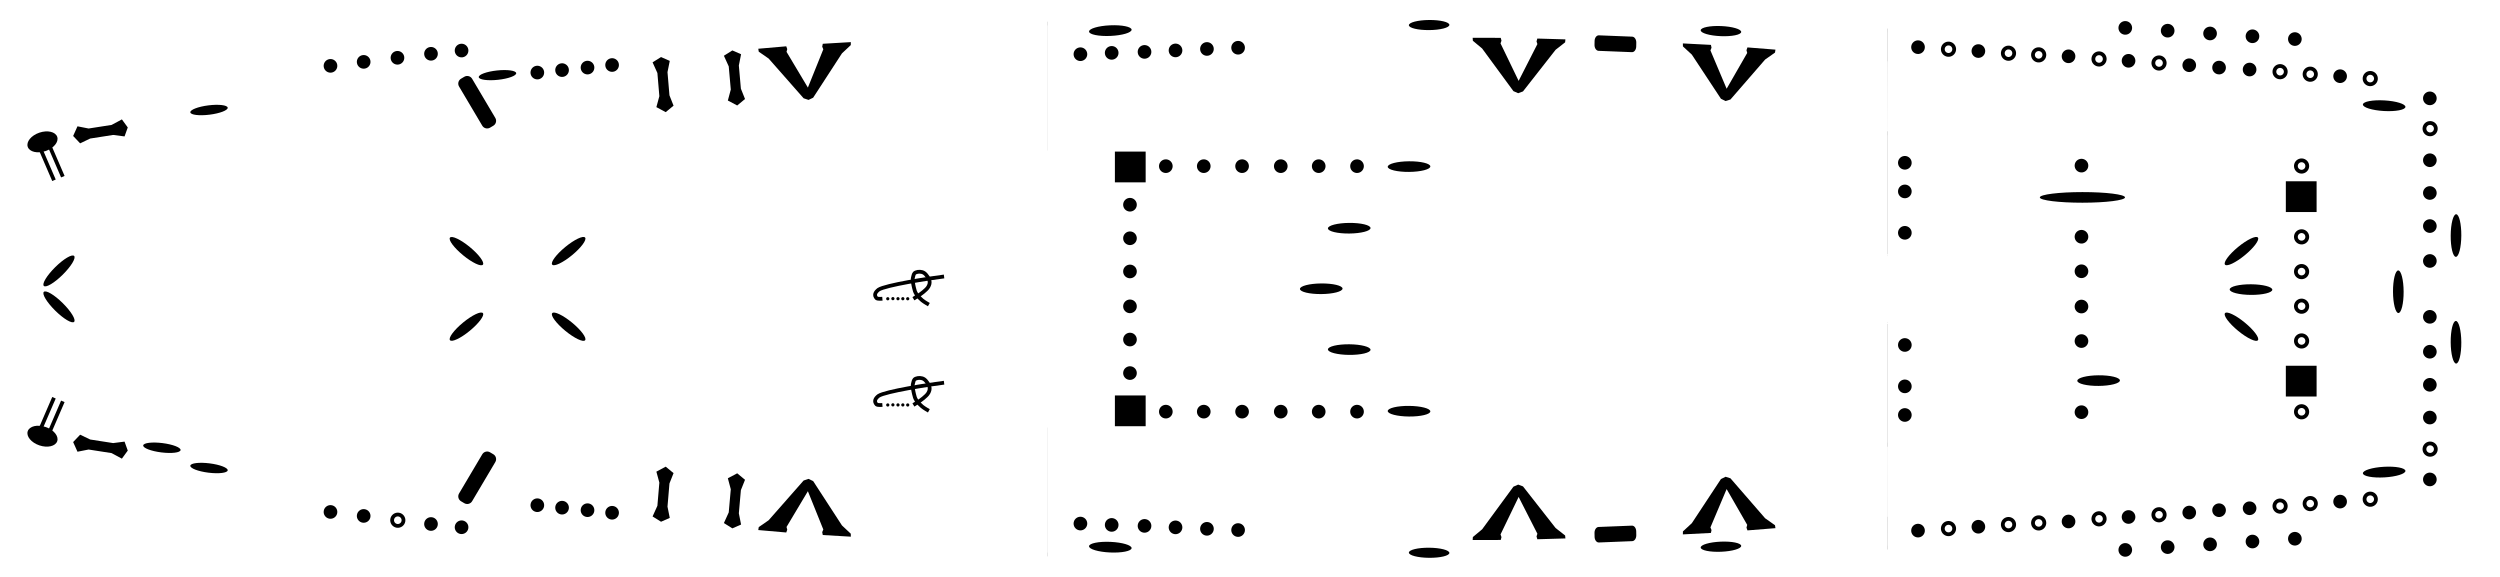
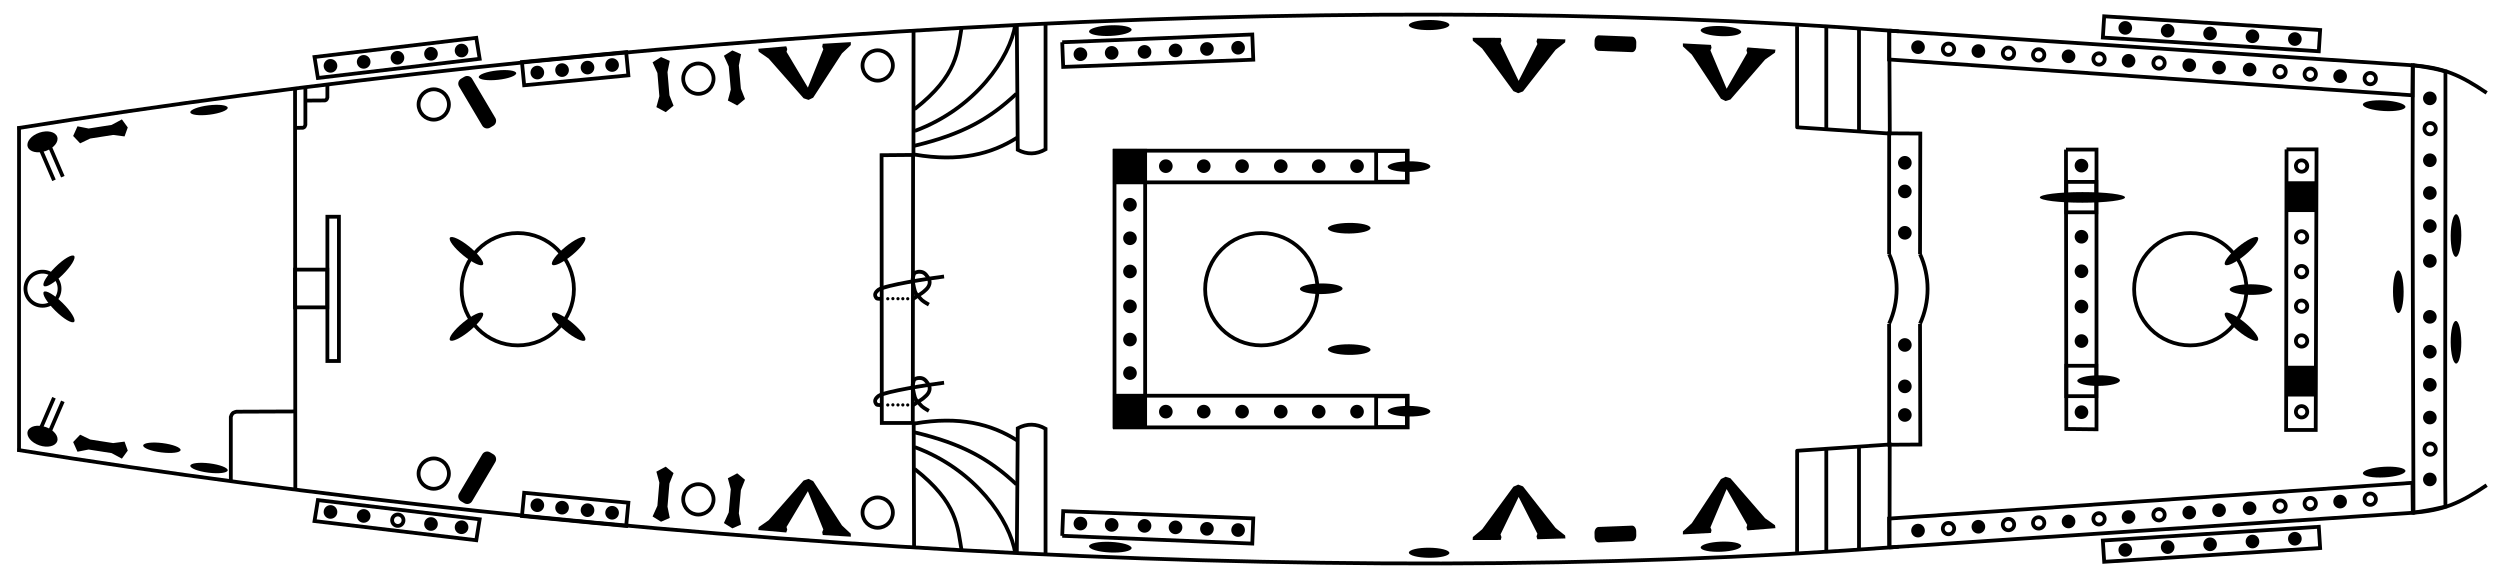
<svg xmlns="http://www.w3.org/2000/svg" xmlns:ns2="https://github.com/jolaf/rigging" xmlns:xlink="http://www.w3.org/1999/xlink" version="1.1" viewBox="1 -24 659 152">
  <defs>
    <rect id="deckMask" x="277.27" y="-.809" width="220.71" height="146.64" fill="currentColor" />
    <g id="mastMask" stroke="currentColor">
      <path d="m425.11 59.525 26.5 26.5z" />
      <path d="m451.61 59.525-26.5 26.5z" />
    </g>
    <circle id="pipe" cx="160.87" cy="398.09" r="4" stroke="currentColor" />
    <circle id="pin" class="aura" transform="rotate(-8.2973)" cx="567.54" cy="28.152" r="1.8" fill="currentColor" />
    <circle id="pinhole" transform="rotate(-8.2973)" cx="607.21" cy="138.78" r="1.5" fill="none" stroke="currentColor" />
    <ellipse id="cleat" class="aura" transform="rotate(89.51)" cx="3.721" cy="-575.37" rx="1.4" ry="5.615" fill="currentColor" />
    <rect id="lcleat" class="aura" x="396.5" y="72.319" width="4" height="15" ry="1.5" fill="currentColor" />
    <path id="xcleat" class="aura" transform="matrix(.88236 0 0 1.0046 -152.59 -25.947)" d="m215.31 40.277-0.959-2.798v-6.102l0.959-2.893-2.499-1.196-2.652 1.196 1.162 2.893v6.102l-1.161 2.798 2.652 1.514z" fill="currentColor" />
-     <path id="kevel" class="aura" d="m426.26 54.267-8.424-11.107-2.479-2.004-0.067-0.781 7.404-0.102 0.204 0.747-0.238 0.713 4.927 9.807 4.791-9.773-0.238-0.713 0.204-0.747 7.404 0.102-0.067 0.781-2.479 2.004-8.424 11.107-1.259 0.492z" fill="currentColor" />
+     <g id="kevel" class="aura">
+       <path d="m433.15 40.285-5.591 11.285-5.603-11.277 11.194-0.008" fill-opacity="0" />
+       <path d="m426.26 54.267-8.424-11.107-2.479-2.004-0.067-0.781 7.404-0.102 0.204 0.747-0.238 0.713 4.927 9.807 4.791-9.773-0.238-0.713 0.204-0.747 7.404 0.102-0.067 0.781-2.479 2.004-8.424 11.107-1.259 0.492z" fill="currentColor" />
+     </g>
    <rect id="fist" class="aura" transform="translate(-36.94 -367.63)" x="324.1" y="408.34" width="8.109" height="8.109" fill="currentColor" />
-     <g id="tackle" transform="matrix(-1 0 0 1 657.06 84.968)">
-       <ellipse transform="rotate(-18.749 -1131.9 -71.94)" cx="-74.057" cy="420.37" rx="4.104" ry="2.557" fill="currentColor" />
-       <path transform="translate(-36.94 -367.63)" d="m61.959 411.73 3.978 9.218" stroke="currentColor" />
-       <path transform="translate(-36.94 -367.63)" d="m59.623 412.68 3.978 9.218" stroke="currentColor" />
-     </g>
-     <g id="knot" transform="translate(380.03 -105.31)">
-       <path d="m298.72 455.17c-3.993 0.489-15.46 2.284-17.267 3.472-0.874 0.684-1.281 1.456-0.505 2.273 0.295 0.218 1.515 0.126 1.515 0.126" fill="none" stroke="currentColor" />
-       <path d="m290.64 461.04s1.792-1.092 2.588-1.768c0.499-0.424 1.088-0.913 1.357-1.421s0.393-0.888 0.316-1.452c-0.077-0.564-0.8-1.72-1.438-2.147-0.638-0.427-1.581-0.414-2.192-0.158-0.612 0.256-0.566 0.713-0.758 1.357s0.115 1.993 0.284 2.715 0.251 1.043 0.6 1.61 0.988 1.204 1.547 1.673 1.768 1.136 1.768 1.136" fill="none" stroke="currentColor" />
-       <circle cx="283.88" cy="461.04" r=".426" fill="currentColor" />
-       <circle cx="285.23" cy="461.01" r=".426" fill="currentColor" />
-       <circle cx="286.57" cy="461.03" r=".426" fill="currentColor" />
-       <circle cx="287.85" cy="461.03" r=".426" fill="currentColor" />
-       <circle cx="289.14" cy="461.04" r=".426" fill="currentColor" />
+     <g id="tackle" class="aura" transform="matrix(-1 0 0 1 657.06 84.968)" fill="currentColor">
+       <path d="m23.142 44.848-0.918 0.396 3.977 9.219 0.918-0.396z" />
+       <path d="m25.478 43.901-0.918 0.396 3.977 9.219 0.92-0.396z" />
+       <ellipse transform="rotate(-18.749 -1131.9 -71.94)" cx="-74.057" cy="420.37" rx="4.104" ry="2.557" />
+     </g>
+     <g id="knot" class="aura" transform="translate(380.03 -105.31)" fill="currentColor">
+       <path d="m298.66 454.68c-2.013 0.246-5.878 0.818-9.482 1.478-1.802 0.33-3.537 0.682-4.945 1.029-1.408 0.347-2.446 0.644-3.053 1.043l-0.018 0.012-0.016 0.014c-0.479 0.375-0.88 0.793-1.043 1.336-0.163 0.543 0.01 1.177 0.482 1.674l0.031 0.033 0.035 0.025c0.22 0.163 0.398 0.178 0.588 0.205 0.19 0.027 0.386 0.035 0.57 0.037 0.368 5e-3 0.691-0.019 0.691-0.019l-0.076-0.998s-0.288 0.022-0.604 0.018c-0.158-2e-3 -0.32-0.01-0.441-0.027-0.081-0.011-0.077-0.012-0.09-0.014-0.241-0.274-0.291-0.445-0.23-0.646 0.064-0.214 0.307-0.516 0.688-0.818 0.306-0.197 1.359-0.564 2.725-0.9 1.375-0.339 3.095-0.689 4.885-1.018 3.58-0.656 7.443-1.228 9.424-1.471z" />
+       <path d="m292.39 453.41c-0.465-0.022-0.923 0.066-1.311 0.229-0.408 0.171-0.686 0.499-0.809 0.811-0.122 0.312-0.151 0.585-0.234 0.865-0.144 0.483-0.088 1.007-0.01 1.543 0.078 0.536 0.2 1.065 0.285 1.428 0.17 0.724 0.285 1.148 0.66 1.758 0.024 0.038 0.07 0.067 0.096 0.105-0.209 0.132-0.688 0.469-0.688 0.469l0.521 0.854s0.573-0.406 0.85-0.58c0.302 0.324 0.563 0.688 0.873 0.947 0.652 0.547 1.848 1.191 1.848 1.191l0.482-0.877s-1.221-0.689-1.688-1.08c-0.256-0.214-0.442-0.485-0.691-0.746 0.434-0.293 0.655-0.394 0.979-0.668 0.496-0.421 1.126-0.912 1.475-1.568 0.289-0.544 0.46-1.089 0.369-1.754-0.061-0.444-0.291-0.879-0.586-1.33-0.295-0.451-0.648-0.883-1.068-1.164-0.415-0.278-0.888-0.41-1.353-0.432zm-0.924 1.15c0.448-0.188 1.275-0.186 1.721 0.111 0.218 0.146 0.544 0.506 0.789 0.881 0.245 0.374 0.415 0.798 0.432 0.918 0.063 0.463-0.011 0.678-0.262 1.15-0.191 0.359-0.738 0.847-1.24 1.273-0.288 0.245-0.563 0.39-1.016 0.693-0.014-0.022-0.051-0.047-0.064-0.068-0.323-0.525-0.37-0.744-0.539-1.463-0.084-0.359-0.2-0.864-0.27-1.344-0.07-0.48-0.071-0.953-0.023-1.113 0.108-0.363 0.153-0.643 0.209-0.785 0.056-0.142 0.06-0.168 0.264-0.254z" />
+       <circle cx="283.88" cy="461.04" r=".426" />
+       <circle cx="285.23" cy="461.01" r=".426" />
+       <circle cx="286.57" cy="461.03" r=".426" />
+       <circle cx="287.85" cy="461.03" r=".426" />
+       <circle cx="289.14" cy="461.04" r=".426" />
    </g>
  </defs>
  <g transform="translate(0 -20.6)">
    <g id="drawing">
      <g id="portDrawing" fill="none" stroke="currentColor">
        <path d="m5.599 30.388c154.59-24.72 342.25-37.19 495.89-25.536m135.53 8.963c8.188 0.64 12.488 2.55 19.468 7.271" />
        <path class="rail" d="m499 4.684 138.01 9.13-0.082 7.903-137.97-9.434s0.044-7.599 0.044-7.599" />
        <rect class="rail" transform="matrix(.99798 .063452 -.063107 .99801 -36.919 -367.63)" x="614.66" y="330.18" width="57.042" height="5.615" stroke-linecap="round" />
        <rect class="solid" transform="translate(-36.919 -367.63)" x="582.6" y="412.18" width="7.895" height="8.012" />
        <path class="rail" d="m498.97 63.596 0.013-31.846 8.207 0.049-0.072 31.797" />
        <g class="solid">
          <path d="m474.71 3.488 0.018 26.671 24.696 1.671" stroke-linejoin="round" />
          <path d="m491.03 31.603v-27.13" />
          <path d="m482.41 30.658 6e-3 -26.716" />
        </g>
        <rect class="solid" transform="translate(-36.919 -367.63)" x="400.67" y="404.03" width="8.109" height="8.109" />
        <rect class="rail" transform="translate(-36.919 -367.63)" x="331.8" y="403.95" width="77.184" height="8.348" />
        <path class="rail" d="m281 7.737 50.101-2.045s0.262 6.643 0.262 6.643l-50.107 1.907s-0.256-6.505-0.256-6.505" />
        <g class="solid">
          <path d="m269.03 3.005s0.253 33.082 0.253 33.082c2.441 1.306 4.882 1.261 7.324-0.126v-33.335" />
          <path d="m242.14 37.35c11.722 2.006 20.149-0.133 26.895-4.419" />
          <path d="m242.1 35.007c12.578-3.001 19.725-7.042 26.841-13.718" />
          <path d="m242.14 31.116c16.006-5.946 25.097-19.221 26.516-28.111" />
          <path d="m242.07 25.379c11.483-8.995 11.331-15.34 12.443-21.742" />
        </g>
        <use transform="translate(71.491 -384.23)" xlink:href="#pipe" />
        <use transform="translate(24.224 -380.75)" xlink:href="#pipe" />
        <rect class="rail" transform="rotate(-5.4351 -3891 205.08)" x="138.67" y="395.49" width="27.593" height="6.154" />
        <rect class="rail" transform="matrix(.99305 -.11767 .15968 .98717 -36.919 -367.63)" x="58.768" y="391.19" width="42.94" height="5.599" ry="0" />
        <use transform="translate(-45.537 -373.95)" xlink:href="#pipe" />
      </g>
      <use id="starboardDrawing" transform="matrix(1 0 0 -1 0 145.58)" xlink:href="#portDrawing" />
      <path class="rail" d="m645.62 15.449c-3.876-1.16-8.604-1.635-8.604-1.635-0.16 38.87 0.115 82.335 0.176 117.9 0 0 3.887-0.461 8.424-1.564-0.182-8.555 0.077-111.18 4e-3 -114.71h-2.6e-4" fill="none" stroke="currentColor" />
      <path class="rail" d="m603.73 35.978h7.908l-0.217 73.963h-7.8l0.108-73.963" fill="none" stroke="currentColor" />
      <circle class="solid" cx="578.36" cy="72.838" r="14.805" fill="none" stroke="currentColor" />
      <path class="rail" d="m545.59 36.028h8.047v73.736l-7.955-0.091-0.091-73.645" fill="none" stroke="currentColor" />
      <g class="solid" fill="none" stroke="currentColor">
        <path d="m507.13 63.596c1.304 2.876 1.979 5.997 1.979 9.164 0 3.167-0.675 6.288-1.979 9.164" />
        <path d="m498.98 63.596c1.304 2.876 1.979 5.997 1.979 9.164 0 3.167-0.675 6.288-1.979 9.164" />
      </g>
      <path d="m499.08 140.58 0.05-27.332m0.022-81.024-0.143-27.537" fill="none" stroke="currentColor" />
      <circle class="solid " cx="333.48" cy="72.838" r="14.805" fill="none" stroke="currentColor" />
      <path class="rail" d="m302.86 109.06h-8.075v-72.72h8.075v72.72" fill="none" stroke="currentColor" />
      <path d="m241.95 140.83-0.103-33.102m-0.06-69.962 0.024-33.476" fill="none" stroke="currentColor" />
      <path class="solid" d="m241.69 37.439-8.306 0.069c-4e-3 16.806 0.062 53.776 0.058 70.582h8.168c4e-3 -16.806 0.076-53.845 0.08-70.651v-5e-5" fill="none" stroke="currentColor" />
      <circle class="solid" cx="137.48" cy="72.838" r="14.805" fill="none" stroke="currentColor" />
      <rect class="solid" x="87.298" y="53.73" width="3.041" height="38.031" fill="none" stroke="currentColor" />
      <rect class="solid" x="78.789" y="67.672" width="8.482" height="9.949" fill="none" stroke="currentColor" />
      <path class="solid" d="m87.296 19.031v3.28c-0.175 0.713-0.438 0.672-0.685 0.766l-5.025 0.035" fill="none" stroke="currentColor" />
      <path class="solid" d="m81.496 19.331v10.18c-0.175 0.713-0.438 0.672-0.685 0.766l-2.225 0.035" fill="none" stroke="currentColor" />
      <path d="m78.845 125.85-0.072-106.2" fill="none" stroke="currentColor" />
      <path class="solid" d="m61.845 123.31v-16.814c0.389-1.278 0.973-1.205 1.523-1.374 0 0 15.251-0.062 15.251-0.062" fill="none" stroke="currentColor" />
      <circle class="solid" cx="12.204" cy="72.707" r="4.495" fill="none" stroke="currentColor" />
      <path d="m6.016 115.68v-85.785" fill="none" stroke="currentColor" />
    </g>
  </g>
-   <g transform="translate(0 -20.6)">
-     <g id="deckMasks" class="modeDependent which" color="#ffffff">
+   <g transform="translate(0 -20.6)" display="none">
+     <g id="deckMasks" class="modeDependent which">
      <use class="deckMask" transform="matrix(.71785 0 0 1 299.43 0)" ns2:deck="fore" xlink:href="#deckMask" />
      <use class="deckMask" transform="matrix(1.0033,0,0,1,-1.1,0)" ns2:deck="main" xlink:href="#deckMask" />
      <use class="deckMask" transform="matrix(1.2311 0 0 1 -335.88 0)" ns2:deck="stern" xlink:href="#deckMask" />
    </g>
  </g>
  <g transform="translate(0 -20.6)" display="none">
-     <g id="mastMasks" class="modeDependent where" color="#ff0000">
+     <g id="mastMasks" class="modeDependent where">
      <use class="mastMask" transform="translate(140)" ns2:mast="fore" xlink:href="#mastMask" />
      <use class="mastMask" transform="translate(-104.89)" ns2:mast="main" xlink:href="#mastMask" />
      <use class="mastMask" transform="translate(-300.97)" ns2:mast="mizzen" xlink:href="#mastMask" />
    </g>
  </g>
  <g transform="translate(0 -20.6)">
    <g id="points" transform="translate(.020296 -7.1416e-6)">
      <g ns2:deck="fore" ns2:rail="behindFront" ns2:side="port">
        <use transform="rotate(-89.1 642.3 -8.3336)" xlink:href="#cleat" />
      </g>
      <g transform="matrix(1 0 0 -1 0 145.51)" ns2:deck="fore" ns2:rail="behindFront" ns2:side="starboard">
        <use transform="rotate(-89.1 642.3 -8.3336)" xlink:href="#cleat" />
      </g>
      <g transform="translate(0 -1.125)" ns2:deck="fore" ns2:isAcross="true" ns2:rail="frontRail" ns2:side="port">
        <use transform="translate(75.828 120.56)" xlink:href="#pin" />
        <use transform="translate(75.828 111.36)" xlink:href="#pin" />
        <use transform="translate(75.828 102.64)" xlink:href="#pin" />
        <use transform="translate(75.828 94.008)" xlink:href="#pin" />
        <use transform="translate(20.68 -18.062)" xlink:href="#pinhole" />
        <use transform="translate(75.828 77.695)" xlink:href="#pin" />
      </g>
      <g transform="matrix(1 0 0 -1 0 146.63)" ns2:deck="fore" ns2:isAcross="true" ns2:rail="frontRail" ns2:side="starboard">
        <use transform="translate(75.828 120.56)" xlink:href="#pin" />
        <use transform="translate(75.828 111.36)" xlink:href="#pin" />
        <use transform="translate(75.828 102.64)" xlink:href="#pin" />
        <use transform="translate(75.828 94.008)" xlink:href="#pin" />
        <use transform="translate(20.68 -18.062)" xlink:href="#pinhole" />
        <use transform="translate(75.828 77.695)" xlink:href="#pin" />
      </g>
      <g transform="rotate(-33.825 358.49 -866.82)" ns2:deck="fore" ns2:rail="onDeckFront" ns2:side="port">
        <use transform="rotate(37.611 293.77 -704.81)" xlink:href="#cleat" />
      </g>
      <g transform="rotate(90 336.06 324.36)" ns2:deck="fore" ns2:rail="onDeckFront" ns2:side="center">
        <use transform="rotate(.24102 -6431.2 -116513)" xlink:href="#cleat" />
      </g>
      <g transform="matrix(.83074 .55666 .55666 -.83074 543.2 92.667)" ns2:deck="fore" ns2:rail="onDeckFront" ns2:side="starboard">
        <use transform="rotate(37.611 293.77 -704.81)" xlink:href="#cleat" />
      </g>
      <g transform="rotate(3.8685 821.87 -178.44)" ns2:deck="fore" ns2:rail="sideRail" ns2:side="port">
        <use transform="translate(-45.724 83.924)" xlink:href="#pin" />
        <use transform="translate(-92.891 -19.827)" xlink:href="#pinhole" />
        <use transform="translate(-29.782 83.871)" xlink:href="#pin" />
        <use transform="translate(-77.041 -19.841)" xlink:href="#pinhole" />
        <use transform="translate(-69.076 -19.943)" xlink:href="#pinhole" />
        <use transform="translate(-5.9745 83.648)" xlink:href="#pin" />
        <use transform="translate(-53.128 -19.941)" xlink:href="#pinhole" />
        <use transform="translate(9.886 83.763)" xlink:href="#pin" />
        <use transform="translate(-37.278 -19.943)" xlink:href="#pinhole" />
        <use transform="translate(25.93 83.851)" xlink:href="#pin" />
        <use transform="translate(33.813 83.936)" xlink:href="#pin" />
        <use transform="translate(41.878 83.909)" xlink:href="#pin" />
        <use transform="translate(-5.2859 -19.812)" xlink:href="#pinhole" />
        <use transform="translate(2.6879 -19.688)" xlink:href="#pinhole" />
        <use transform="translate(65.802 84.05)" xlink:href="#pin" />
        <use transform="translate(18.549 -19.604)" xlink:href="#pinhole" />
      </g>
      <g transform="matrix(.99772 -.067466 -.067466 -.99772 -10.166 201.36)" ns2:deck="fore" ns2:rail="sideRail" ns2:side="starboard">
        <use transform="translate(-45.724 83.924)" xlink:href="#pin" />
        <use transform="translate(-92.891 -19.827)" xlink:href="#pinhole" />
        <use transform="translate(-29.782 83.871)" xlink:href="#pin" />
        <use transform="translate(-77.041 -19.841)" xlink:href="#pinhole" />
        <use transform="translate(-69.076 -19.943)" xlink:href="#pinhole" />
        <use transform="translate(-5.9745 83.648)" xlink:href="#pin" />
        <use transform="translate(-53.128 -19.941)" xlink:href="#pinhole" />
        <use transform="translate(9.886 83.763)" xlink:href="#pin" />
        <use transform="translate(-37.278 -19.943)" xlink:href="#pinhole" />
        <use transform="translate(25.93 83.851)" xlink:href="#pin" />
        <use transform="translate(33.813 83.936)" xlink:href="#pin" />
        <use transform="translate(41.878 83.909)" xlink:href="#pin" />
        <use transform="translate(-5.2859 -19.812)" xlink:href="#pinhole" />
        <use transform="translate(2.6879 -19.688)" xlink:href="#pinhole" />
        <use transform="translate(65.802 84.05)" xlink:href="#pin" />
        <use transform="translate(18.549 -19.604)" xlink:href="#pinhole" />
      </g>
      <g transform="rotate(3.7694 6421.6 -164.9)" ns2:deck="fore" ns2:rail="shroudsRail" ns2:side="port">
        <use transform="translate(19.319 442.9)" xlink:href="#pin" />
        <use transform="translate(30.519 442.9)" xlink:href="#pin" />
        <use transform="translate(41.719 442.9)" xlink:href="#pin" />
        <use transform="translate(52.919 442.9)" xlink:href="#pin" />
        <use transform="translate(64.119 442.9)" xlink:href="#pin" />
      </g>
      <g transform="matrix(.99784 -.065742 -.065742 -.99784 3.0514 568.03)" ns2:deck="fore" ns2:rail="shroudsRail" ns2:side="starboard">
        <use transform="translate(19.319 442.9)" xlink:href="#pin" />
        <use transform="translate(30.519 442.9)" xlink:href="#pin" />
        <use transform="translate(41.719 442.9)" xlink:href="#pin" />
        <use transform="translate(52.919 442.9)" xlink:href="#pin" />
        <use transform="translate(64.119 442.9)" xlink:href="#pin" />
      </g>
      <g transform="translate(.52682)" ns2:side="port">
        <use transform="translate(-13.733 18.494)" xlink:href="#pinhole" />
        <use transform="translate(-13.733 9.3337)" xlink:href="#pinhole" />
        <use transform="translate(-13.733 -9.3384)" xlink:href="#pinhole" />
      </g>
      <g transform="matrix(1 0 0 -1 .52682 145.51)" ns2:side="starboard">
        <use transform="translate(-13.733 18.494)" xlink:href="#pinhole" />
        <use transform="translate(-13.733 9.3337)" xlink:href="#pinhole" />
        <use transform="translate(-13.733 -9.3384)" xlink:href="#pinhole" />
      </g>
      <g transform="translate(316.26 3.5265)" ns2:deck="fore" ns2:rail="frontFists" ns2:side="port">
        <use transform="translate(.10571 .14837)" xlink:href="#fist" />
      </g>
      <g transform="matrix(1 0 0 -1 316.26 141.98)" ns2:deck="fore" ns2:rail="frontFists" ns2:side="starboard">
        <use transform="translate(.10571 .14837)" xlink:href="#fist" />
      </g>
      <g transform="translate(446.79 -2.6413)" ns2:deck="fore" ns2:rail="atMastFront" ns2:side="port">
        <use transform="matrix(.76693 -.64173 -.64173 -.76693 -297.01 433.75)" xlink:href="#cleat" />
      </g>
      <g transform="rotate(-34.407 594.6 75.75)" ns2:deck="fore" ns2:rail="atMastFront" ns2:side="center">
        <use transform="rotate(35.279 468.56 68.433)" xlink:href="#cleat" />
      </g>
      <g transform="matrix(1 0 0 -1 446.79 148.15)" ns2:deck="fore" ns2:rail="atMastFront" ns2:side="starboard">
        <use transform="matrix(.76693 -.64173 -.64173 -.76693 -297.01 433.75)" xlink:href="#cleat" />
      </g>
      <g transform="translate(.17561)" ns2:deck="fore" ns2:isAcross="true" ns2:rail="behindMastRail" ns2:side="port">
        <use transform="translate(-16.181 122.15)" xlink:href="#pin" />
        <use transform="translate(-16.181 113.05)" xlink:href="#pin" />
        <use transform="translate(-16.181 94.303)" xlink:href="#pin" />
      </g>
      <g transform="matrix(1 0 0 -1 .17561 145.51)" ns2:deck="fore" ns2:isAcross="true" ns2:rail="behindMastRail" ns2:side="starboard">
        <use transform="translate(-16.181 122.15)" xlink:href="#pin" />
        <use transform="translate(-16.181 113.05)" xlink:href="#pin" />
        <use transform="translate(-16.181 94.303)" xlink:href="#pin" />
      </g>
      <g transform="matrix(1.6149 -.58991 1.1798 .80747 -408.62 335.41)" ns2:deck="fore" ns2:rail="backPillars" ns2:side="port">
        <use transform="rotate(216.58 574.43 28.158)" xlink:href="#cleat" />
      </g>
      <g transform="rotate(-37.954 558.99 98.502)" ns2:deck="fore" ns2:rail="backPillars" ns2:side="starboard">
        <use transform="rotate(37.993 427.07 18.637)" xlink:href="#cleat" />
      </g>
      <g transform="translate(-7.2256 -5.4374)" ns2:deck="fore" ns2:isAcross="true" ns2:rail="backRail" ns2:side="port">
        <use transform="translate(-55.34 117.45)" xlink:href="#pin" />
        <use transform="translate(-55.34 106.54)" xlink:href="#pin" />
        <use transform="translate(-55.34 98.995)" xlink:href="#pin" />
      </g>
      <g transform="matrix(1 0 0 -1 -7.2256 150.94)" ns2:deck="fore" ns2:isAcross="true" ns2:rail="backRail" ns2:side="starboard">
        <use transform="translate(-55.34 117.45)" xlink:href="#pin" />
        <use transform="translate(-55.34 106.54)" xlink:href="#pin" />
        <use transform="translate(-55.34 98.995)" xlink:href="#pin" />
      </g>
      <g ns2:deck="main" ns2:rail="bulwark" ns2:side="port">
        <use transform="matrix(.95074 0 0 .95074 -169.34 4.3414)" xlink:href="#cleat" />
        <use transform="rotate(.9 2554.8 -1639.3)" xlink:href="#kevel" />
        <use transform="matrix(-.01972 1.022 -.73281 -.029126 493.15 -396.81)" xlink:href="#lcleat" />
        <use transform="matrix(.95039 .048001 -.048001 .95039 -92.271 -21.679)" xlink:href="#cleat" />
        <use transform="rotate(3.7685 921.3 469.44)" xlink:href="#kevel" />
      </g>
      <g transform="matrix(1 0 0 -1 0 145.51)" ns2:deck="main" ns2:rail="bulwark" ns2:side="starboard">
        <use transform="matrix(.95074 0 0 .95074 -169.34 4.3414)" xlink:href="#cleat" />
        <use transform="rotate(.9 2554.8 -1639.3)" xlink:href="#kevel" />
        <use transform="matrix(-.01972 1.022 -.73281 -.029126 493.15 -396.81)" xlink:href="#lcleat" />
        <use transform="matrix(.95039 .048001 -.048001 .95039 -92.271 -21.679)" xlink:href="#cleat" />
        <use transform="rotate(3.7685 921.3 469.44)" xlink:href="#kevel" />
      </g>
      <g transform="translate(.39986 -4.5002)" ns2:deck="main" ns2:rail="frontPillars" ns2:side="port">
        <use transform="translate(-203.38 46.215)" xlink:href="#cleat" />
      </g>
      <g transform="matrix(1 0 0 -1 .39986 150.01)" ns2:deck="main" ns2:rail="frontPillars" ns2:side="starboard">
        <use transform="translate(-203.38 46.215)" xlink:href="#cleat" />
      </g>
      <g transform="translate(-10.636 4.6)" ns2:deck="main" ns2:rail="onDeckFront" ns2:side="port">
        <use transform="translate(-208.11 53.358)" xlink:href="#cleat" />
      </g>
      <g transform="matrix(1 0 0 -1 -10.636 140.91)" ns2:deck="main" ns2:rail="onDeckFront" ns2:side="starboard">
        <use transform="translate(-208.11 53.358)" xlink:href="#cleat" />
      </g>
      <g transform="rotate(90 350.45 71.529)" ns2:deck="main" ns2:rail="atMastFront" ns2:side="center">
        <use transform="rotate(90 426.55 -76.111)" xlink:href="#cleat" />
      </g>
      <g transform="translate(7.6 -4.3997)" ns2:deck="main" ns2:rail="sideMastRail" ns2:side="port">
        <use transform="translate(-264.97 98.845)" xlink:href="#pin" />
        <use transform="translate(-254.97 98.845)" xlink:href="#pin" />
        <use transform="translate(-244.87 98.845)" xlink:href="#pin" />
        <use transform="translate(-234.67 98.845)" xlink:href="#pin" />
        <use transform="translate(-224.67 98.845)" xlink:href="#pin" />
        <use transform="translate(-214.57 98.845)" xlink:href="#pin" />
      </g>
      <g transform="matrix(1 0 0 -1 7.6 149.91)" ns2:deck="main" ns2:rail="sideMastRail" ns2:side="starboard">
        <use transform="translate(-264.97 98.845)" xlink:href="#pin" />
        <use transform="translate(-254.97 98.845)" xlink:href="#pin" />
        <use transform="translate(-244.87 98.845)" xlink:href="#pin" />
        <use transform="translate(-234.67 98.845)" xlink:href="#pin" />
        <use transform="translate(-224.67 98.845)" xlink:href="#pin" />
        <use transform="translate(-214.57 98.845)" xlink:href="#pin" />
      </g>
      <g transform="translate(7.6003 -4.2999)" ns2:deck="main" ns2:rail="backFists" ns2:side="port">
        <use transform="translate(.10571 .14837)" xlink:href="#fist" />
      </g>
      <g transform="matrix(1 0 0 -1 7.6003 149.81)" ns2:deck="main" ns2:rail="backFists" ns2:side="starboard">
        <use transform="translate(.10571 .14837)" xlink:href="#fist" />
      </g>
      <g transform="translate(7.5003 -.80013)" ns2:deck="main" ns2:isAcross="true" ns2:rail="behindMastRail" ns2:side="port">
        <use transform="translate(-274.32 123)" xlink:href="#pin" />
        <use transform="translate(-274.32 114.25)" xlink:href="#pin" />
        <use transform="translate(-274.32 105.41)" xlink:href="#pin" />
      </g>
      <g transform="matrix(1 0 0 -1 7.5003 146.31)" ns2:deck="main" ns2:isAcross="true" ns2:rail="behindMastRail" ns2:side="starboard">
        <use transform="translate(-274.32 123)" xlink:href="#pin" />
        <use transform="translate(-274.32 114.25)" xlink:href="#pin" />
        <use transform="translate(-274.32 105.41)" xlink:href="#pin" />
      </g>
      <g transform="rotate(-2.2774 278.92 10.612)" ns2:deck="main" ns2:rail="sideRail" ns2:side="port">
        <use transform="translate(-279.9 65.206)" xlink:href="#pin" />
        <use transform="translate(-271.65 65.18)" xlink:href="#pin" />
        <use transform="translate(-262.99 65.267)" xlink:href="#pin" />
        <use transform="translate(-254.81 65.203)" xlink:href="#pin" />
        <use transform="translate(-246.52 65.148)" xlink:href="#pin" />
        <use transform="translate(-238.3 65.152)" xlink:href="#pin" />
      </g>
      <g transform="matrix(.99921 .039738 .039738 -.99921 -.20138 134.41)" ns2:deck="main" ns2:rail="sideRail" ns2:side="starboard">
        <use transform="translate(-279.9 65.206)" xlink:href="#pin" />
        <use transform="translate(-271.65 65.18)" xlink:href="#pin" />
        <use transform="translate(-262.99 65.267)" xlink:href="#pin" />
        <use transform="translate(-254.81 65.203)" xlink:href="#pin" />
        <use transform="translate(-246.52 65.148)" xlink:href="#pin" />
        <use transform="translate(-238.3 65.152)" xlink:href="#pin" />
      </g>
      <g transform="rotate(.2 349.3 -2298.3)" ns2:deck="main" ns2:rail="aboveRail" ns2:side="port">
        <use transform="rotate(-2.2866 590.16 6858.6)" xlink:href="#cleat" />
      </g>
      <g transform="matrix(.99999 -.0034906 -.0034906 -.99999 -8.0205 146.74)" ns2:deck="main" ns2:rail="aboveRail" ns2:side="starboard">
        <use transform="rotate(-2.2866 590.16 6858.6)" xlink:href="#cleat" />
      </g>
      <g ns2:deck="stern" ns2:rail="bulwark" ns2:side="port">
        <use transform="rotate(-30.64 159.92 547.65)" xlink:href="#lcleat" />
        <use transform="matrix(.8798 -.086775 .086775 .8798 -374 67.391)" xlink:href="#cleat" />
        <use transform="rotate(-4.8377 225.62 -1651.1)" xlink:href="#xcleat" />
        <use transform="rotate(-5.0377 210.39 -1799.7)" xlink:href="#xcleat" />
        <use transform="rotate(-4.1732 -116.35 2967.6)" xlink:href="#kevel" />
      </g>
      <g transform="matrix(1 0 0 -1 0 145.77)" ns2:deck="stern" ns2:rail="bulwark" ns2:side="starboard">
        <use transform="rotate(-30.64 159.35 547.49)" xlink:href="#lcleat" />
        <use transform="rotate(-4.8377 225.62 -1651.1)" xlink:href="#xcleat" />
        <use transform="rotate(-5.0377 210.39 -1799.7)" xlink:href="#xcleat" />
        <use transform="rotate(-4.1732 -116.35 2967.6)" xlink:href="#kevel" />
      </g>
      <g transform="translate(-48.824 -385.82)" ns2:deck="stern" ns2:rail="atFront" ns2:side="center">
        <use transform="translate(-380.09 105.44)" xlink:href="#knot" />
      </g>
      <g transform="translate(-48.824 -357.82)" ns2:deck="stern" ns2:rail="aboveLadder" ns2:side="starboard">
        <use transform="translate(-380.09 105.44)" xlink:href="#knot" />
      </g>
      <g transform="rotate(-1 69.433 1381.3)" ns2:deck="stern" ns2:rail="sideRail" ns2:side="port">
        <use transform="translate(-399.22 71.258)" xlink:href="#pin" />
        <use transform="translate(-392.69 70.722)" xlink:href="#pin" />
        <use transform="translate(-385.97 70.177)" xlink:href="#pin" />
        <use transform="translate(-379.48 69.612)" xlink:href="#pin" />
      </g>
      <g transform="matrix(.99985 .017452 .017452 -.99985 -24.097 144.08)" ns2:deck="stern" ns2:rail="sideRail" ns2:side="starboard">
        <use transform="translate(-399.22 71.258)" xlink:href="#pin" />
        <use transform="translate(-392.69 70.722)" xlink:href="#pin" />
        <use transform="translate(-385.97 70.177)" xlink:href="#pin" />
        <use transform="translate(-379.48 69.612)" xlink:href="#pin" />
      </g>
      <g transform="rotate(-.7 172.95 2205.1)" ns2:deck="stern" ns2:rail="shroudsRail" ns2:side="port">
        <use transform="translate(-450.79 67.13)" xlink:href="#pin" />
        <use transform="translate(-442.03 66.186)" xlink:href="#pin" />
        <use transform="translate(-433.11 65.221)" xlink:href="#pin" />
        <use transform="translate(-424.26 64.275)" xlink:href="#pin" />
        <use transform="translate(-416.19 63.519)" xlink:href="#pin" />
      </g>
      <g transform="matrix(.99993 .012217 .012217 -.99993 -26.927 143.23)" ns2:deck="stern" ns2:rail="shroudsRail" ns2:side="starboard">
        <use transform="translate(-450.79 67.13)" xlink:href="#pin" />
        <use transform="translate(-442.03 66.186)" xlink:href="#pin" />
        <use transform="translate(-488.24 -38.578)" xlink:href="#pinhole" />
        <use transform="translate(-424.26 64.275)" xlink:href="#pin" />
        <use transform="translate(-416.19 63.519)" xlink:href="#pin" />
      </g>
      <g transform="translate(5.8397 -2.6413)" ns2:deck="stern" ns2:rail="atMast" ns2:side="port">
        <use transform="rotate(219.92 358.84 115.16)" xlink:href="#cleat" />
        <use transform="matrix(.76693 -.64173 -.64173 -.76693 -297.01 433.75)" xlink:href="#cleat" />
      </g>
      <g transform="matrix(1 0 0 -1 5.8397 148.15)" ns2:deck="stern" ns2:rail="atMast" ns2:side="starboard">
        <use transform="rotate(219.92 358.84 115.16)" xlink:href="#cleat" />
        <use transform="matrix(.76693 -.64173 -.64173 -.76693 -297.01 433.75)" xlink:href="#cleat" />
      </g>
      <g transform="translate(.49669)" ns2:deck="stern" ns2:rail="poopBulwark" ns2:side="port">
        <use transform="matrix(1 0 0 -1 -617.33 173.19)" xlink:href="#tackle" />
        <use transform="rotate(81.139 17.895 15.233)" xlink:href="#xcleat" />
        <use transform="matrix(.87815 -.10212 .10212 .87815 -449.57 85.412)" xlink:href="#cleat" />
      </g>
      <g transform="matrix(1 0 0 -1 .49669 145.57)" ns2:deck="stern" ns2:rail="poopBulwark" ns2:side="starboard">
        <use transform="matrix(1 0 0 -1 -617.33 173.19)" xlink:href="#tackle" />
        <use transform="rotate(81.139 17.895 15.233)" xlink:href="#xcleat" />
        <use transform="matrix(.87815 -.10212 .10212 .87815 -461.99 90.755)" xlink:href="#cleat" />
        <use transform="matrix(.87815 -.10212 .10212 .87815 -449.57 85.412)" xlink:href="#cleat" />
      </g>
      <g transform="rotate(-44.188 53.027 59.232)" ns2:deck="stern" ns2:ignoreDeck="true" ns2:rail="poopFlagstaff" ns2:side="port">
        <use transform="translate(-554.65 41.288)" xlink:href="#cleat" />
      </g>
      <g transform="matrix(.71706 .69702 .69702 -.71706 -26.282 91.786)" ns2:deck="stern" ns2:ignoreDeck="true" ns2:rail="poopFlagstaff" ns2:side="starboard">
        <use transform="translate(-554.65 41.288)" xlink:href="#cleat" />
      </g>
    </g>
  </g>
</svg>
